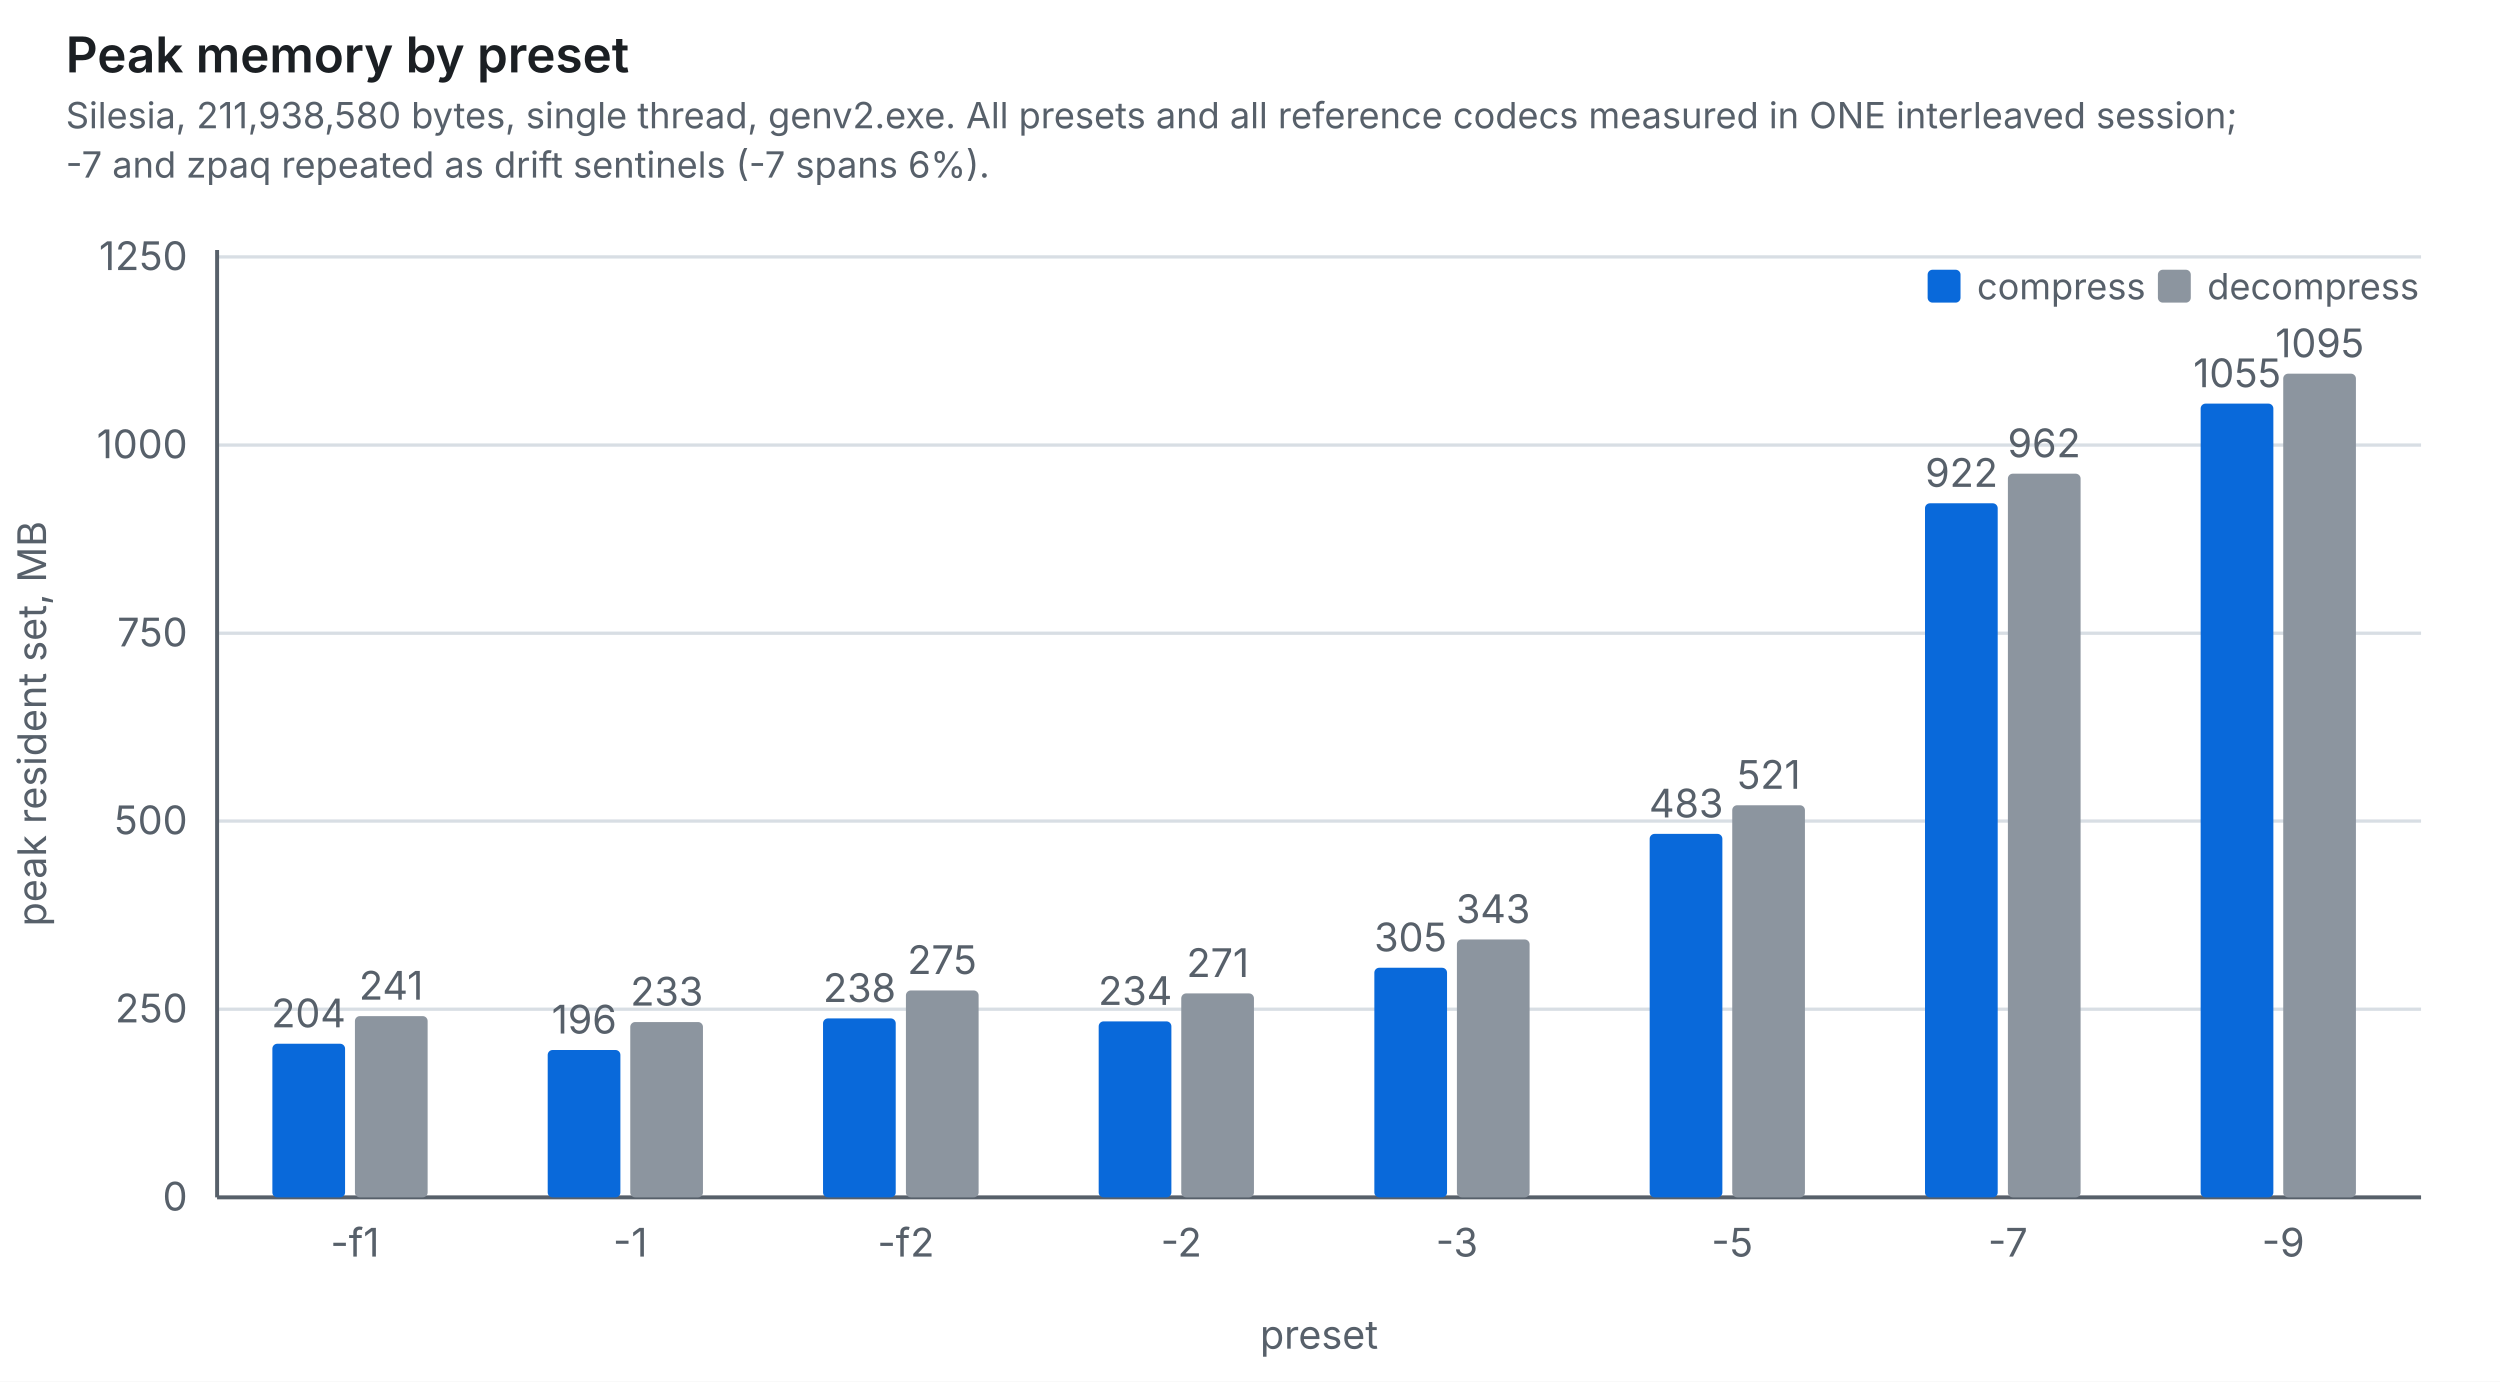
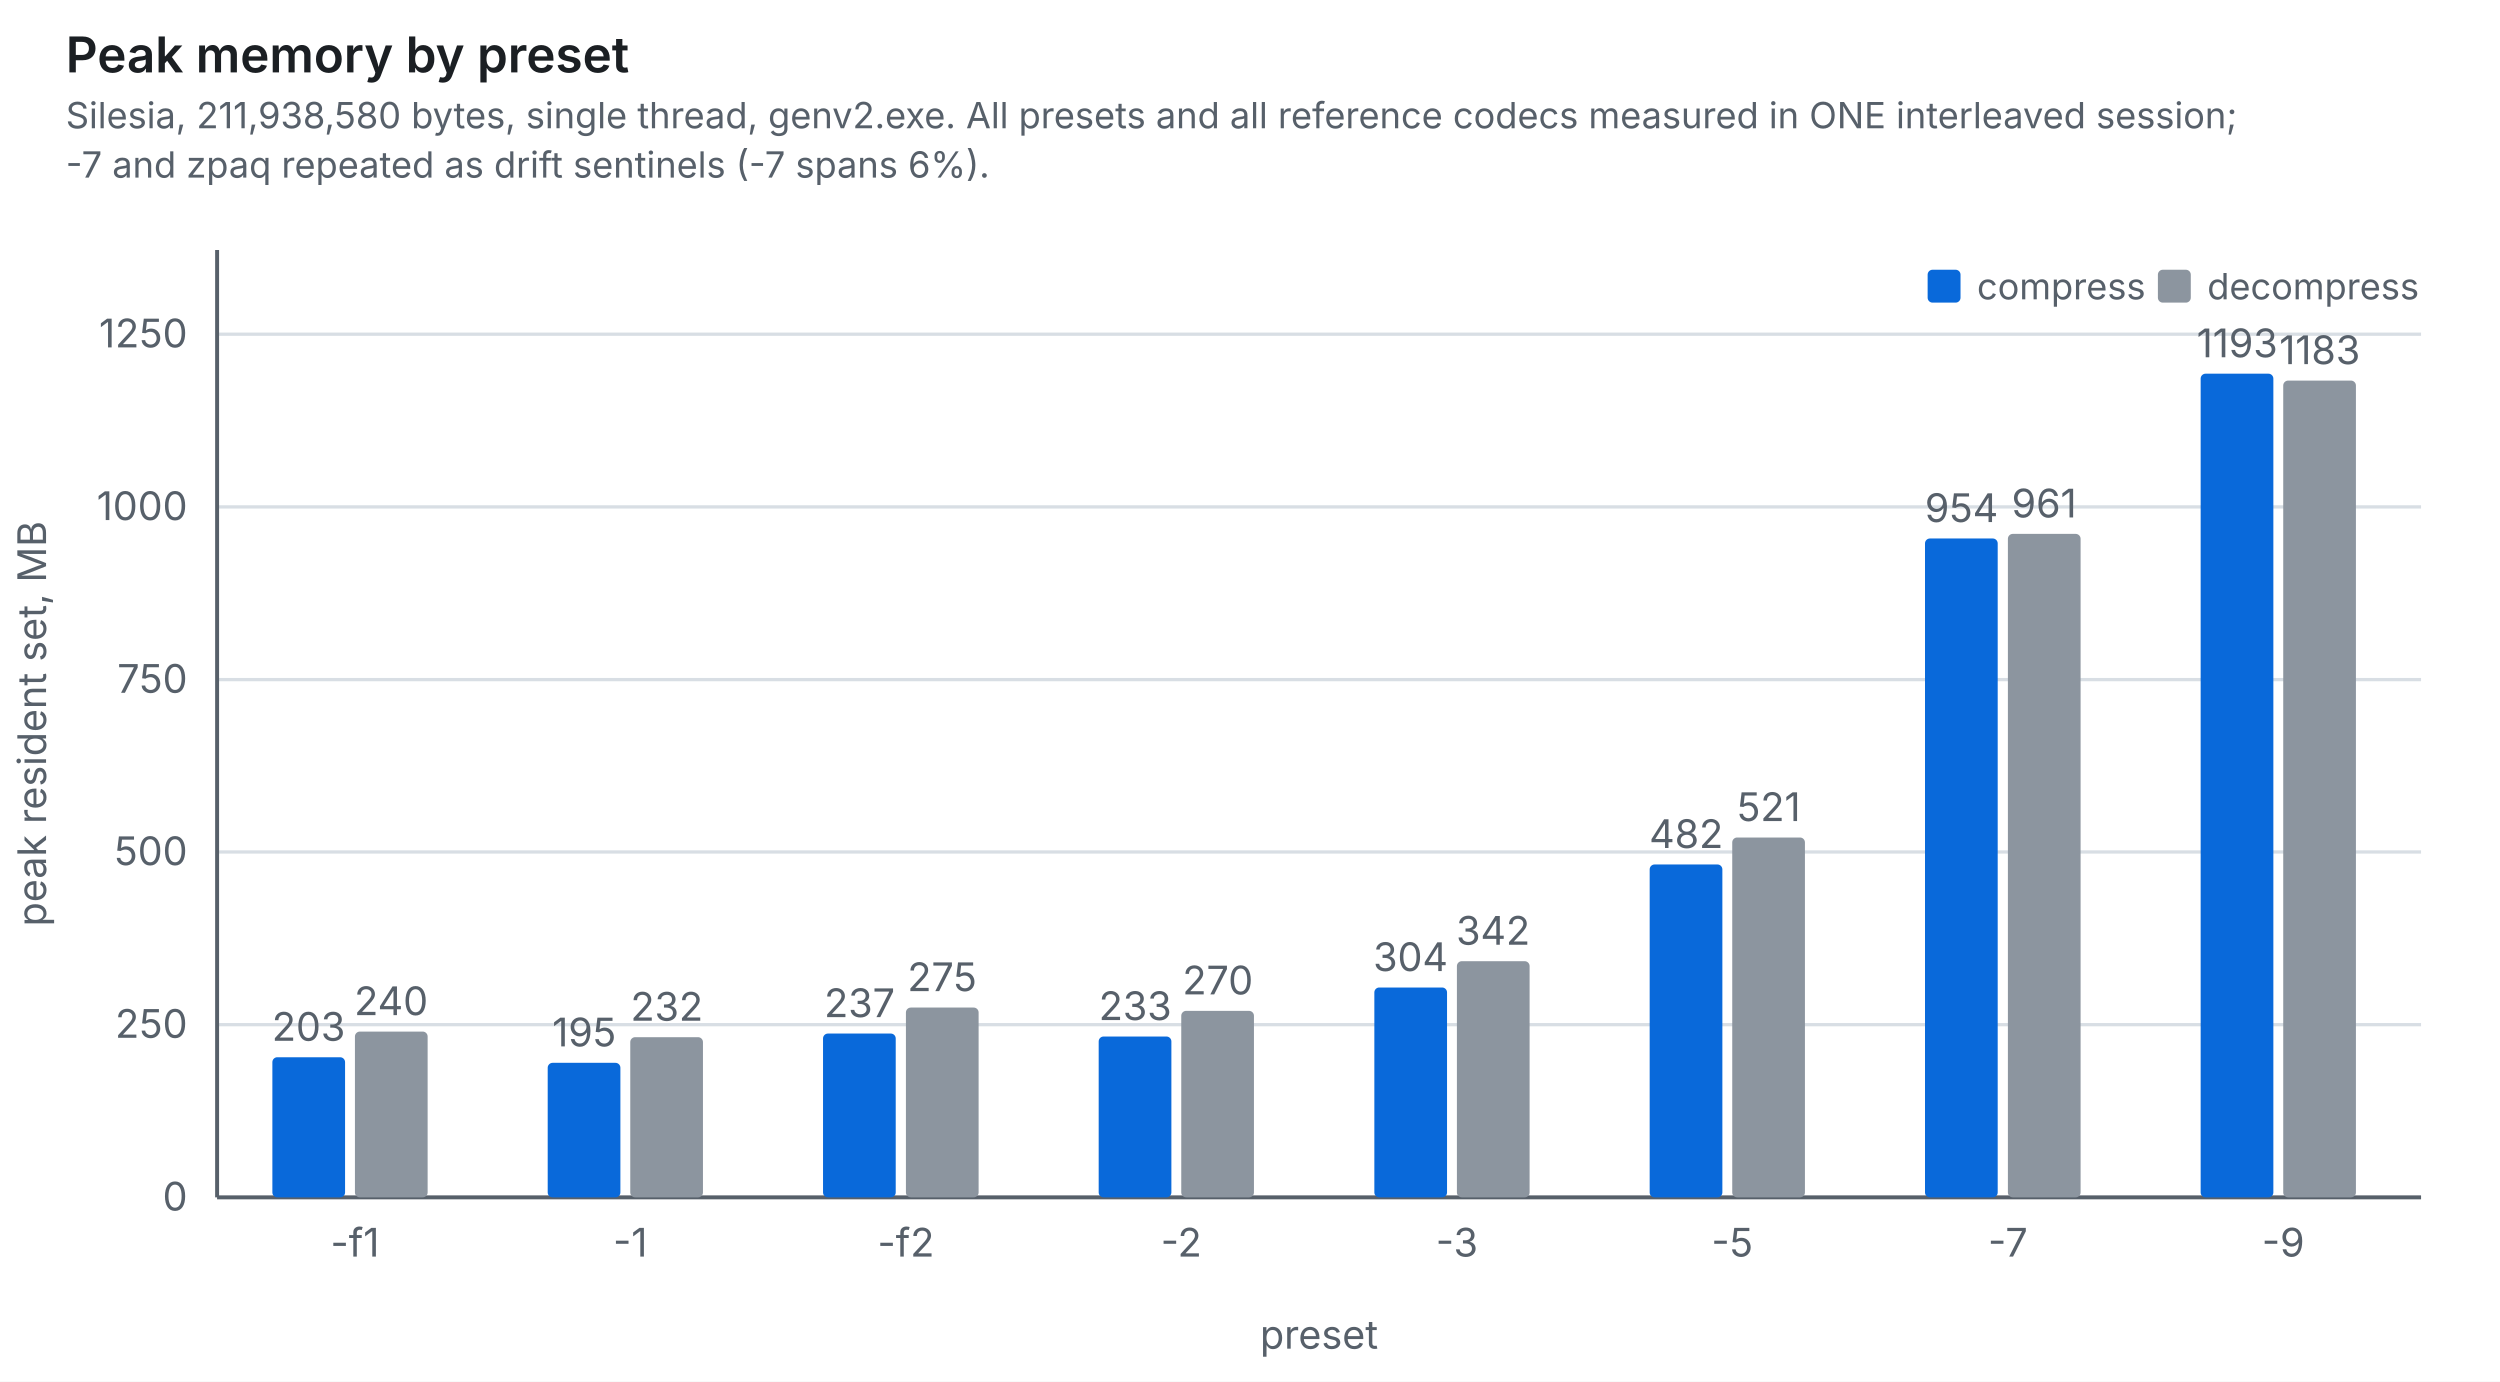
<svg xmlns="http://www.w3.org/2000/svg" width="760" height="420" viewBox="0 0 760 420" font-family="system-ui">
  <style>
  .bg   { fill: #ffffff; }
  .fg   { fill: #1b1f23; }
  .grid { stroke: #d8dee4; stroke-width: 1; }
  .axis { stroke: #57606a; stroke-width: 1.2; }
  .lbl  { fill: #57606a; font: 12px system-ui, -apple-system, Segoe UI, sans-serif; }
  .ttl  { fill: #1b1f23; font: 600 15px system-ui, -apple-system, Segoe UI, sans-serif; }
  .sub  { fill: #57606a; font: 11px system-ui, -apple-system, Segoe UI, sans-serif; }
  .tag  { fill: #1b1f23; font: 11px system-ui, -apple-system, Segoe UI, sans-serif; }
  .tagb { fill: #1b1f23; font: 600 11px system-ui, -apple-system, Segoe UI, sans-serif; }
  .gen  { stroke: #0969da; fill: #0969da; }
  .genl { stroke: #0969da; stroke-width: 2.2; fill: none; }
  .oldl { stroke: #8c959f; stroke-width: 2; fill: none; stroke-dasharray: 5 4; }
  .oldd { stroke: #8c959f; fill: none; stroke-width: 2; }
  @media (prefers-color-scheme: dark) {
    .bg   { fill: #0d1117; }
    .fg   { fill: #e6edf3; }
    .grid { stroke: #30363d; }
    .axis { stroke: #8b949e; }
    .lbl  { fill: #8b949e; }
    .ttl  { fill: #e6edf3; }
    .sub  { fill: #8b949e; }
    .tag  { fill: #e6edf3; }
    .tagb { fill: #e6edf3; }
    .gen  { stroke: #58a6ff; fill: #58a6ff; }
    .genl { stroke: #58a6ff; }
    .oldl { stroke: #6e7681; }
    .oldd { stroke: #6e7681; }
  }
</style>
  <rect class="bg" width="760" height="420" />
  <text class="ttl" x="20" y="22">Peak memory by preset</text>
  <text class="sub" x="20" y="39">Silesia, 211,938,580 bytes, single thread, genv2.exe. All presets and all reference codecs measured in ONE interleaved session;</text>
  <text class="sub" x="20" y="54">-7 and zpaq repeated as drift sentinels (-7 spans 6%).</text>
  <text class="lbl" x="401.0" y="410" text-anchor="middle">preset</text>
  <text class="lbl" x="14" y="220.0" text-anchor="middle" transform="rotate(-90 14 220.0)">peak resident set, MB</text>
  <line class="grid" x1="66" y1="364.0" x2="736" y2="364.0" />
  <text class="lbl" x="57" y="368.0" text-anchor="end">0</text>
-   <line class="grid" x1="66" y1="306.8" x2="736" y2="306.8" />
-   <text class="lbl" x="57" y="310.8" text-anchor="end">250</text>
-   <line class="grid" x1="66" y1="249.6" x2="736" y2="249.6" />
-   <text class="lbl" x="57" y="253.6" text-anchor="end">500</text>
-   <line class="grid" x1="66" y1="192.5" x2="736" y2="192.5" />
-   <text class="lbl" x="57" y="196.5" text-anchor="end">750</text>
-   <line class="grid" x1="66" y1="135.3" x2="736" y2="135.3" />
-   <text class="lbl" x="57" y="139.3" text-anchor="end">1000</text>
-   <line class="grid" x1="66" y1="78.1" x2="736" y2="78.1" />
-   <text class="lbl" x="57" y="82.1" text-anchor="end">1250</text>
+   <line class="grid" x1="66" y1="311.5" x2="736" y2="311.5" />
+   <text class="lbl" x="57" y="315.5" text-anchor="end">250</text>
+   <line class="grid" x1="66" y1="259.0" x2="736" y2="259.0" />
+   <text class="lbl" x="57" y="263.0" text-anchor="end">500</text>
+   <line class="grid" x1="66" y1="206.6" x2="736" y2="206.6" />
+   <text class="lbl" x="57" y="210.6" text-anchor="end">750</text>
+   <line class="grid" x1="66" y1="154.1" x2="736" y2="154.1" />
+   <text class="lbl" x="57" y="158.1" text-anchor="end">1000</text>
+   <line class="grid" x1="66" y1="101.6" x2="736" y2="101.6" />
+   <text class="lbl" x="57" y="105.6" text-anchor="end">1250</text>
  <line class="axis" x1="66" y1="76" x2="66" y2="364" />
  <line class="axis" x1="66" y1="364" x2="736" y2="364" />
-   <rect x="82.8" y="317.3" width="22.1" height="46.7" fill="#0969da" opacity="1.0" rx="1.5" />
-   <text class="lbl" x="93.8" y="312.3" text-anchor="middle">204</text>
-   <rect x="107.9" y="308.9" width="22.1" height="55.1" fill="#8c959f" opacity="1.0" rx="1.5" />
-   <text class="lbl" x="118.9" y="303.9" text-anchor="middle">241</text>
+   <rect x="82.8" y="321.4" width="22.1" height="42.6" fill="#0969da" opacity="1.0" rx="1.5" />
+   <text class="lbl" x="93.8" y="316.4" text-anchor="middle">203</text>
+   <rect x="107.9" y="313.6" width="22.1" height="50.4" fill="#8c959f" opacity="1.0" rx="1.5" />
+   <text class="lbl" x="118.9" y="308.6" text-anchor="middle">240</text>
  <text class="lbl" x="107.9" y="382.0" text-anchor="middle">-f1</text>
-   <rect x="166.5" y="319.2" width="22.1" height="44.8" fill="#0969da" opacity="1.0" rx="1.5" />
-   <text class="lbl" x="177.6" y="314.2" text-anchor="middle">196</text>
-   <rect x="191.6" y="310.7" width="22.1" height="53.3" fill="#8c959f" opacity="1.0" rx="1.5" />
-   <text class="lbl" x="202.7" y="305.7" text-anchor="middle">233</text>
+   <rect x="166.5" y="323.1" width="22.1" height="40.9" fill="#0969da" opacity="1.0" rx="1.5" />
+   <text class="lbl" x="177.6" y="318.1" text-anchor="middle">195</text>
+   <rect x="191.6" y="315.3" width="22.1" height="48.7" fill="#8c959f" opacity="1.0" rx="1.5" />
+   <text class="lbl" x="202.7" y="310.3" text-anchor="middle">232</text>
  <text class="lbl" x="191.6" y="382.0" text-anchor="middle">-1</text>
-   <rect x="250.2" y="309.6" width="22.1" height="54.4" fill="#0969da" opacity="1.0" rx="1.5" />
-   <text class="lbl" x="261.3" y="304.6" text-anchor="middle">238</text>
-   <rect x="275.4" y="301.1" width="22.1" height="62.9" fill="#8c959f" opacity="1.0" rx="1.5" />
-   <text class="lbl" x="286.4" y="296.1" text-anchor="middle">275</text>
+   <rect x="250.2" y="314.2" width="22.1" height="49.8" fill="#0969da" opacity="1.0" rx="1.5" />
+   <text class="lbl" x="261.3" y="309.2" text-anchor="middle">237</text>
+   <rect x="275.4" y="306.3" width="22.1" height="57.7" fill="#8c959f" opacity="1.0" rx="1.5" />
+   <text class="lbl" x="286.4" y="301.3" text-anchor="middle">275</text>
  <text class="lbl" x="275.4" y="382.0" text-anchor="middle">-f2</text>
-   <rect x="334.0" y="310.5" width="22.1" height="53.5" fill="#0969da" opacity="1.0" rx="1.5" />
-   <text class="lbl" x="345.1" y="305.5" text-anchor="middle">234</text>
-   <rect x="359.1" y="302.0" width="22.1" height="62.0" fill="#8c959f" opacity="1.0" rx="1.5" />
-   <text class="lbl" x="370.2" y="297.0" text-anchor="middle">271</text>
+   <rect x="334.0" y="315.1" width="22.1" height="48.9" fill="#0969da" opacity="1.0" rx="1.5" />
+   <text class="lbl" x="345.1" y="310.1" text-anchor="middle">233</text>
+   <rect x="359.1" y="307.3" width="22.1" height="56.7" fill="#8c959f" opacity="1.0" rx="1.5" />
+   <text class="lbl" x="370.2" y="302.3" text-anchor="middle">270</text>
  <text class="lbl" x="359.1" y="382.0" text-anchor="middle">-2</text>
-   <rect x="417.8" y="294.2" width="22.1" height="69.8" fill="#0969da" opacity="1.0" rx="1.5" />
-   <text class="lbl" x="428.8" y="289.2" text-anchor="middle">305</text>
-   <rect x="442.9" y="285.6" width="22.1" height="78.4" fill="#8c959f" opacity="1.0" rx="1.5" />
-   <text class="lbl" x="453.9" y="280.6" text-anchor="middle">343</text>
+   <rect x="417.8" y="300.2" width="22.1" height="63.8" fill="#0969da" opacity="1.0" rx="1.5" />
+   <text class="lbl" x="428.8" y="295.2" text-anchor="middle">304</text>
+   <rect x="442.9" y="292.2" width="22.1" height="71.8" fill="#8c959f" opacity="1.0" rx="1.5" />
+   <text class="lbl" x="453.9" y="287.2" text-anchor="middle">342</text>
  <text class="lbl" x="442.9" y="382.0" text-anchor="middle">-3</text>
-   <rect x="501.5" y="253.5" width="22.1" height="110.5" fill="#0969da" opacity="1.0" rx="1.5" />
-   <text class="lbl" x="512.6" y="248.5" text-anchor="middle">483</text>
-   <rect x="526.6" y="244.8" width="22.1" height="119.2" fill="#8c959f" opacity="1.0" rx="1.5" />
-   <text class="lbl" x="537.7" y="239.8" text-anchor="middle">521</text>
+   <rect x="501.5" y="262.8" width="22.1" height="101.2" fill="#0969da" opacity="1.0" rx="1.5" />
+   <text class="lbl" x="512.6" y="257.8" text-anchor="middle">482</text>
+   <rect x="526.6" y="254.6" width="22.1" height="109.4" fill="#8c959f" opacity="1.0" rx="1.5" />
+   <text class="lbl" x="537.7" y="249.6" text-anchor="middle">521</text>
  <text class="lbl" x="526.6" y="382.0" text-anchor="middle">-5</text>
-   <rect x="585.2" y="153.0" width="22.1" height="211.0" fill="#0969da" opacity="1.0" rx="1.5" />
-   <text class="lbl" x="596.3" y="148.0" text-anchor="middle">922</text>
-   <rect x="610.4" y="144.0" width="22.1" height="220.0" fill="#8c959f" opacity="1.0" rx="1.5" />
-   <text class="lbl" x="621.4" y="139.0" text-anchor="middle">962</text>
+   <rect x="585.2" y="163.7" width="22.1" height="200.3" fill="#0969da" opacity="1.0" rx="1.5" />
+   <text class="lbl" x="596.3" y="158.7" text-anchor="middle">954</text>
+   <rect x="610.4" y="162.3" width="22.1" height="201.7" fill="#8c959f" opacity="1.0" rx="1.5" />
+   <text class="lbl" x="621.4" y="157.3" text-anchor="middle">961</text>
  <text class="lbl" x="610.4" y="382.0" text-anchor="middle">-7</text>
-   <rect x="669.0" y="122.7" width="22.1" height="241.3" fill="#0969da" opacity="1.0" rx="1.5" />
-   <text class="lbl" x="680.1" y="117.7" text-anchor="middle">1055</text>
-   <rect x="694.1" y="113.6" width="22.1" height="250.4" fill="#8c959f" opacity="1.0" rx="1.5" />
-   <text class="lbl" x="705.2" y="108.6" text-anchor="middle">1095</text>
+   <rect x="669.0" y="113.6" width="22.1" height="250.4" fill="#0969da" opacity="1.0" rx="1.5" />
+   <text class="lbl" x="680.1" y="108.6" text-anchor="middle">1193</text>
+   <rect x="694.1" y="115.7" width="22.1" height="248.3" fill="#8c959f" opacity="1.0" rx="1.5" />
+   <text class="lbl" x="705.2" y="110.7" text-anchor="middle">1183</text>
  <text class="lbl" x="694.1" y="382.0" text-anchor="middle">-9</text>
  <rect x="586.0" y="82" width="10" height="10" fill="#0969da" rx="1.5" />
  <text class="sub" x="601.0" y="91.0" text-anchor="start" fill="#0969da">compress</text>
  <rect x="656.0" y="82" width="10" height="10" fill="#8c959f" rx="1.5" />
  <text class="sub" x="671.0" y="91.0" text-anchor="start" fill="#8c959f">decompress</text>
</svg>
